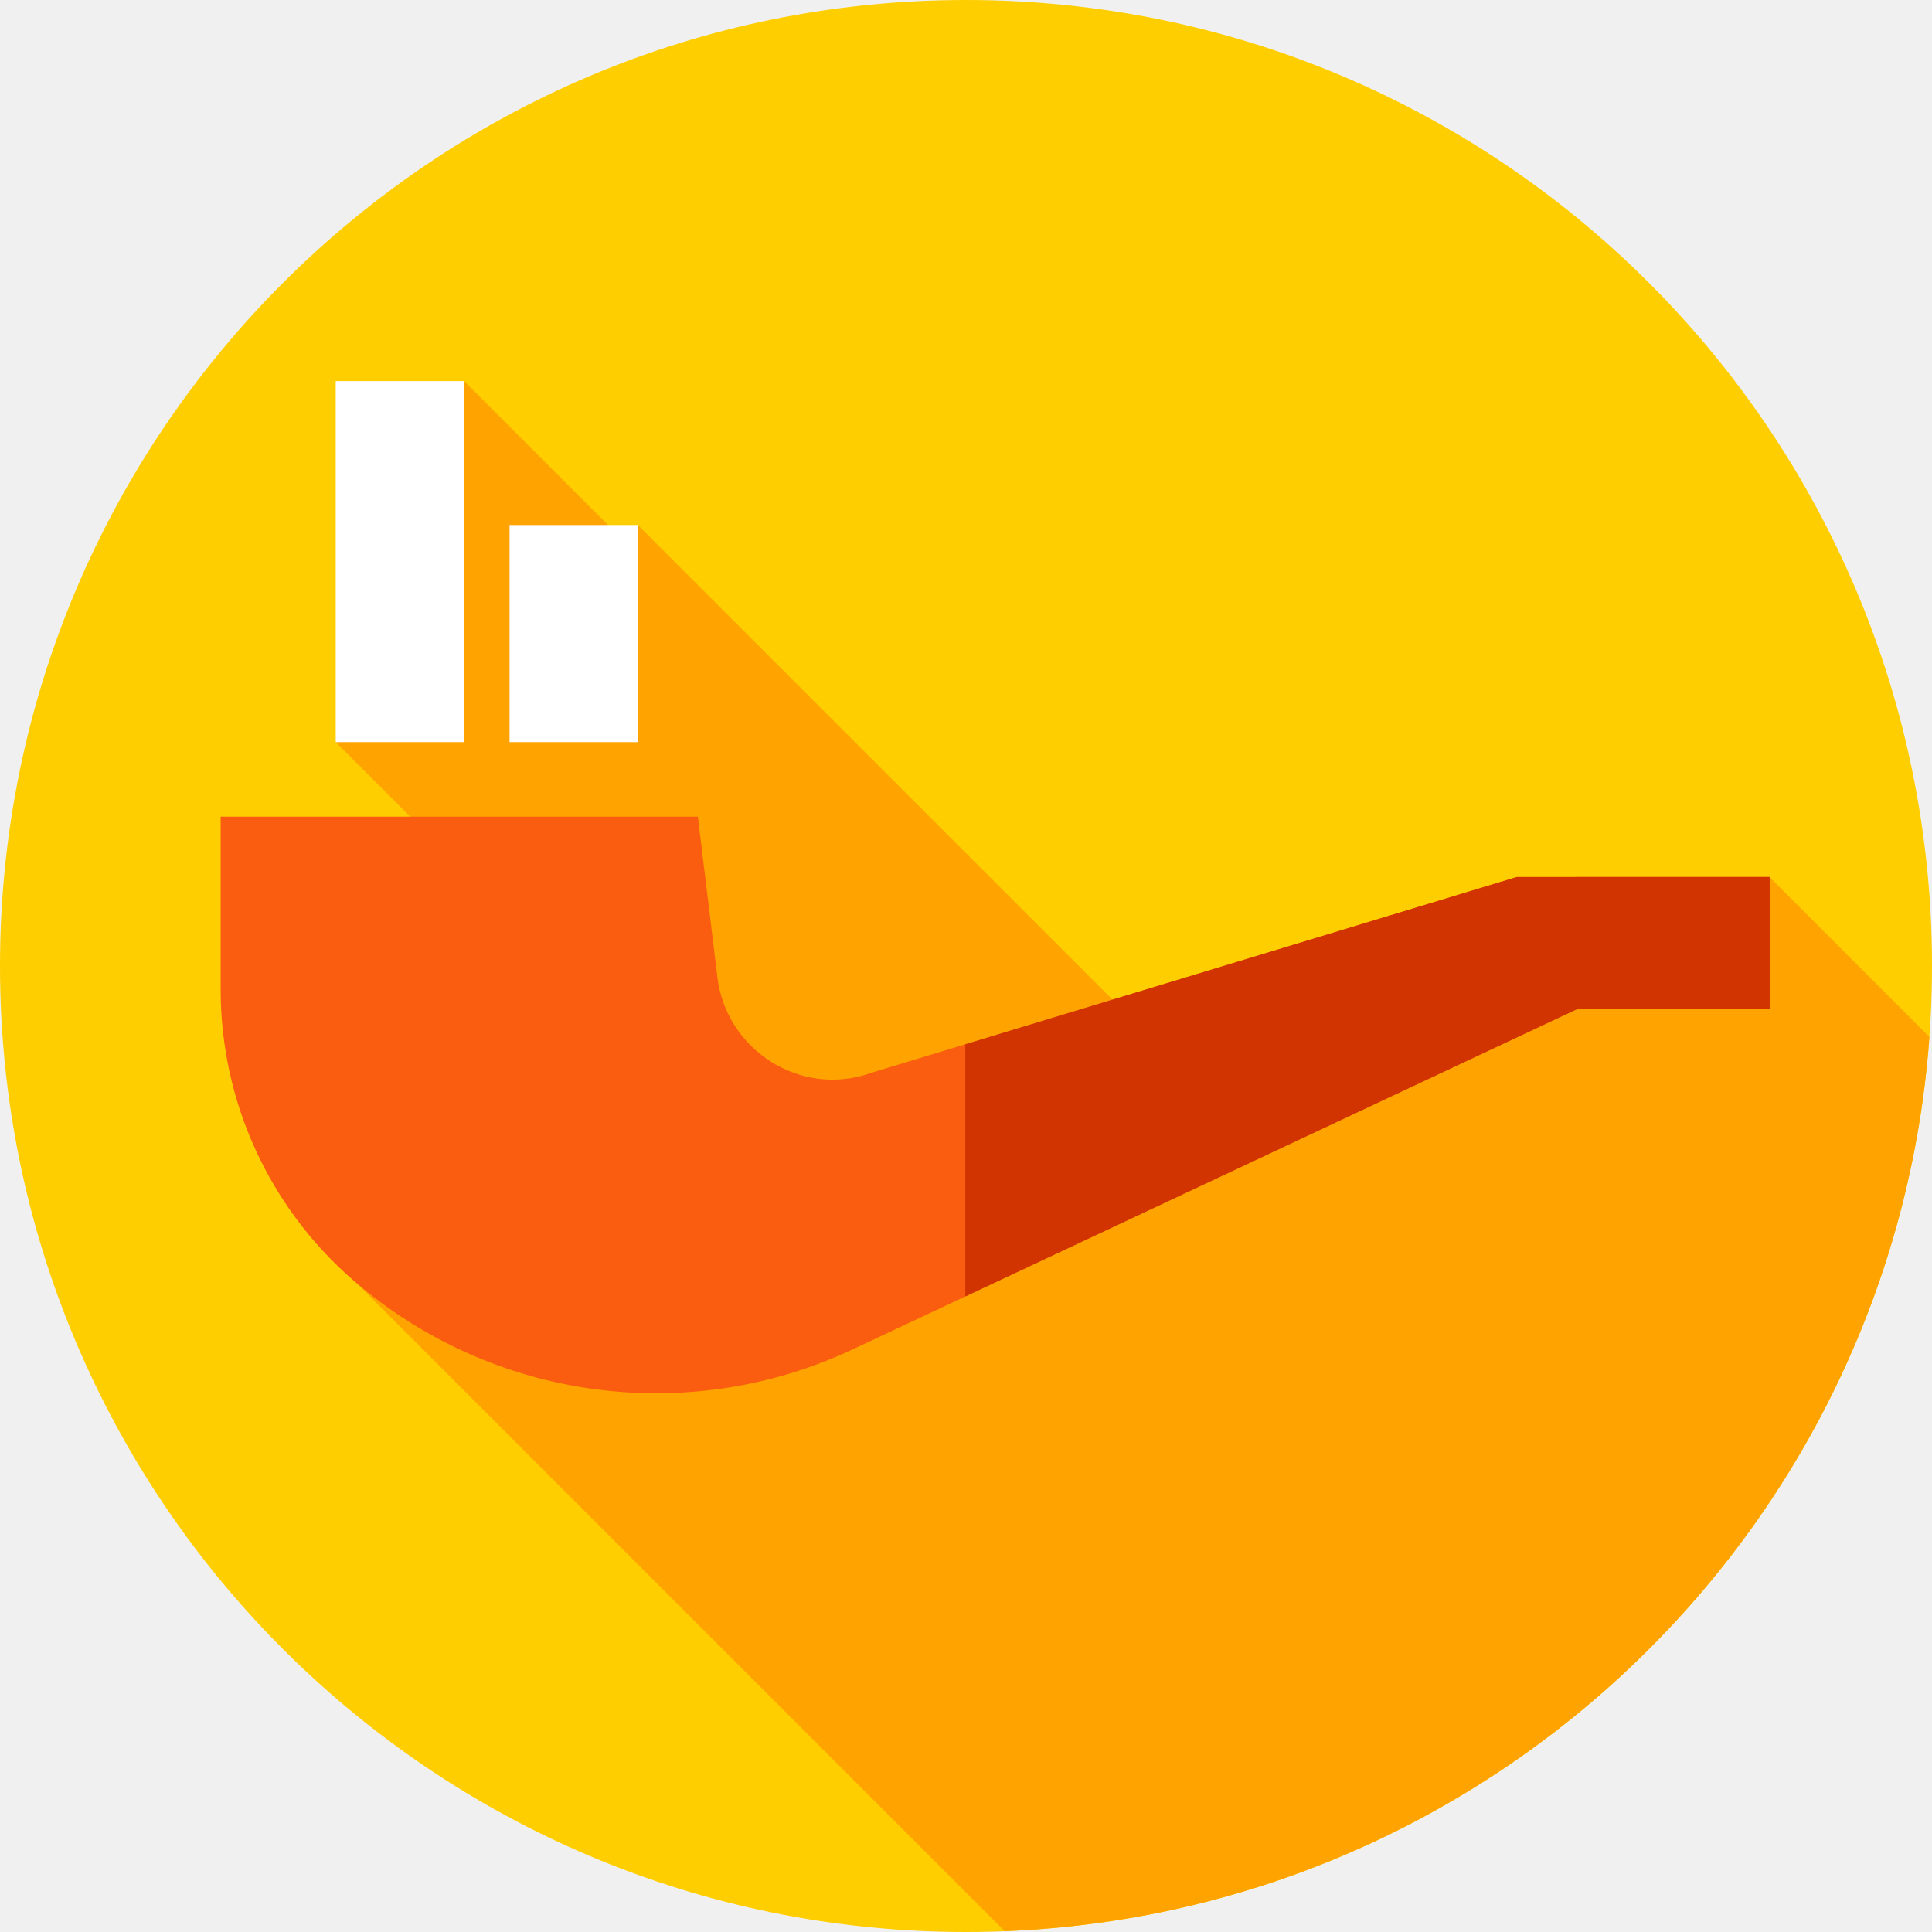
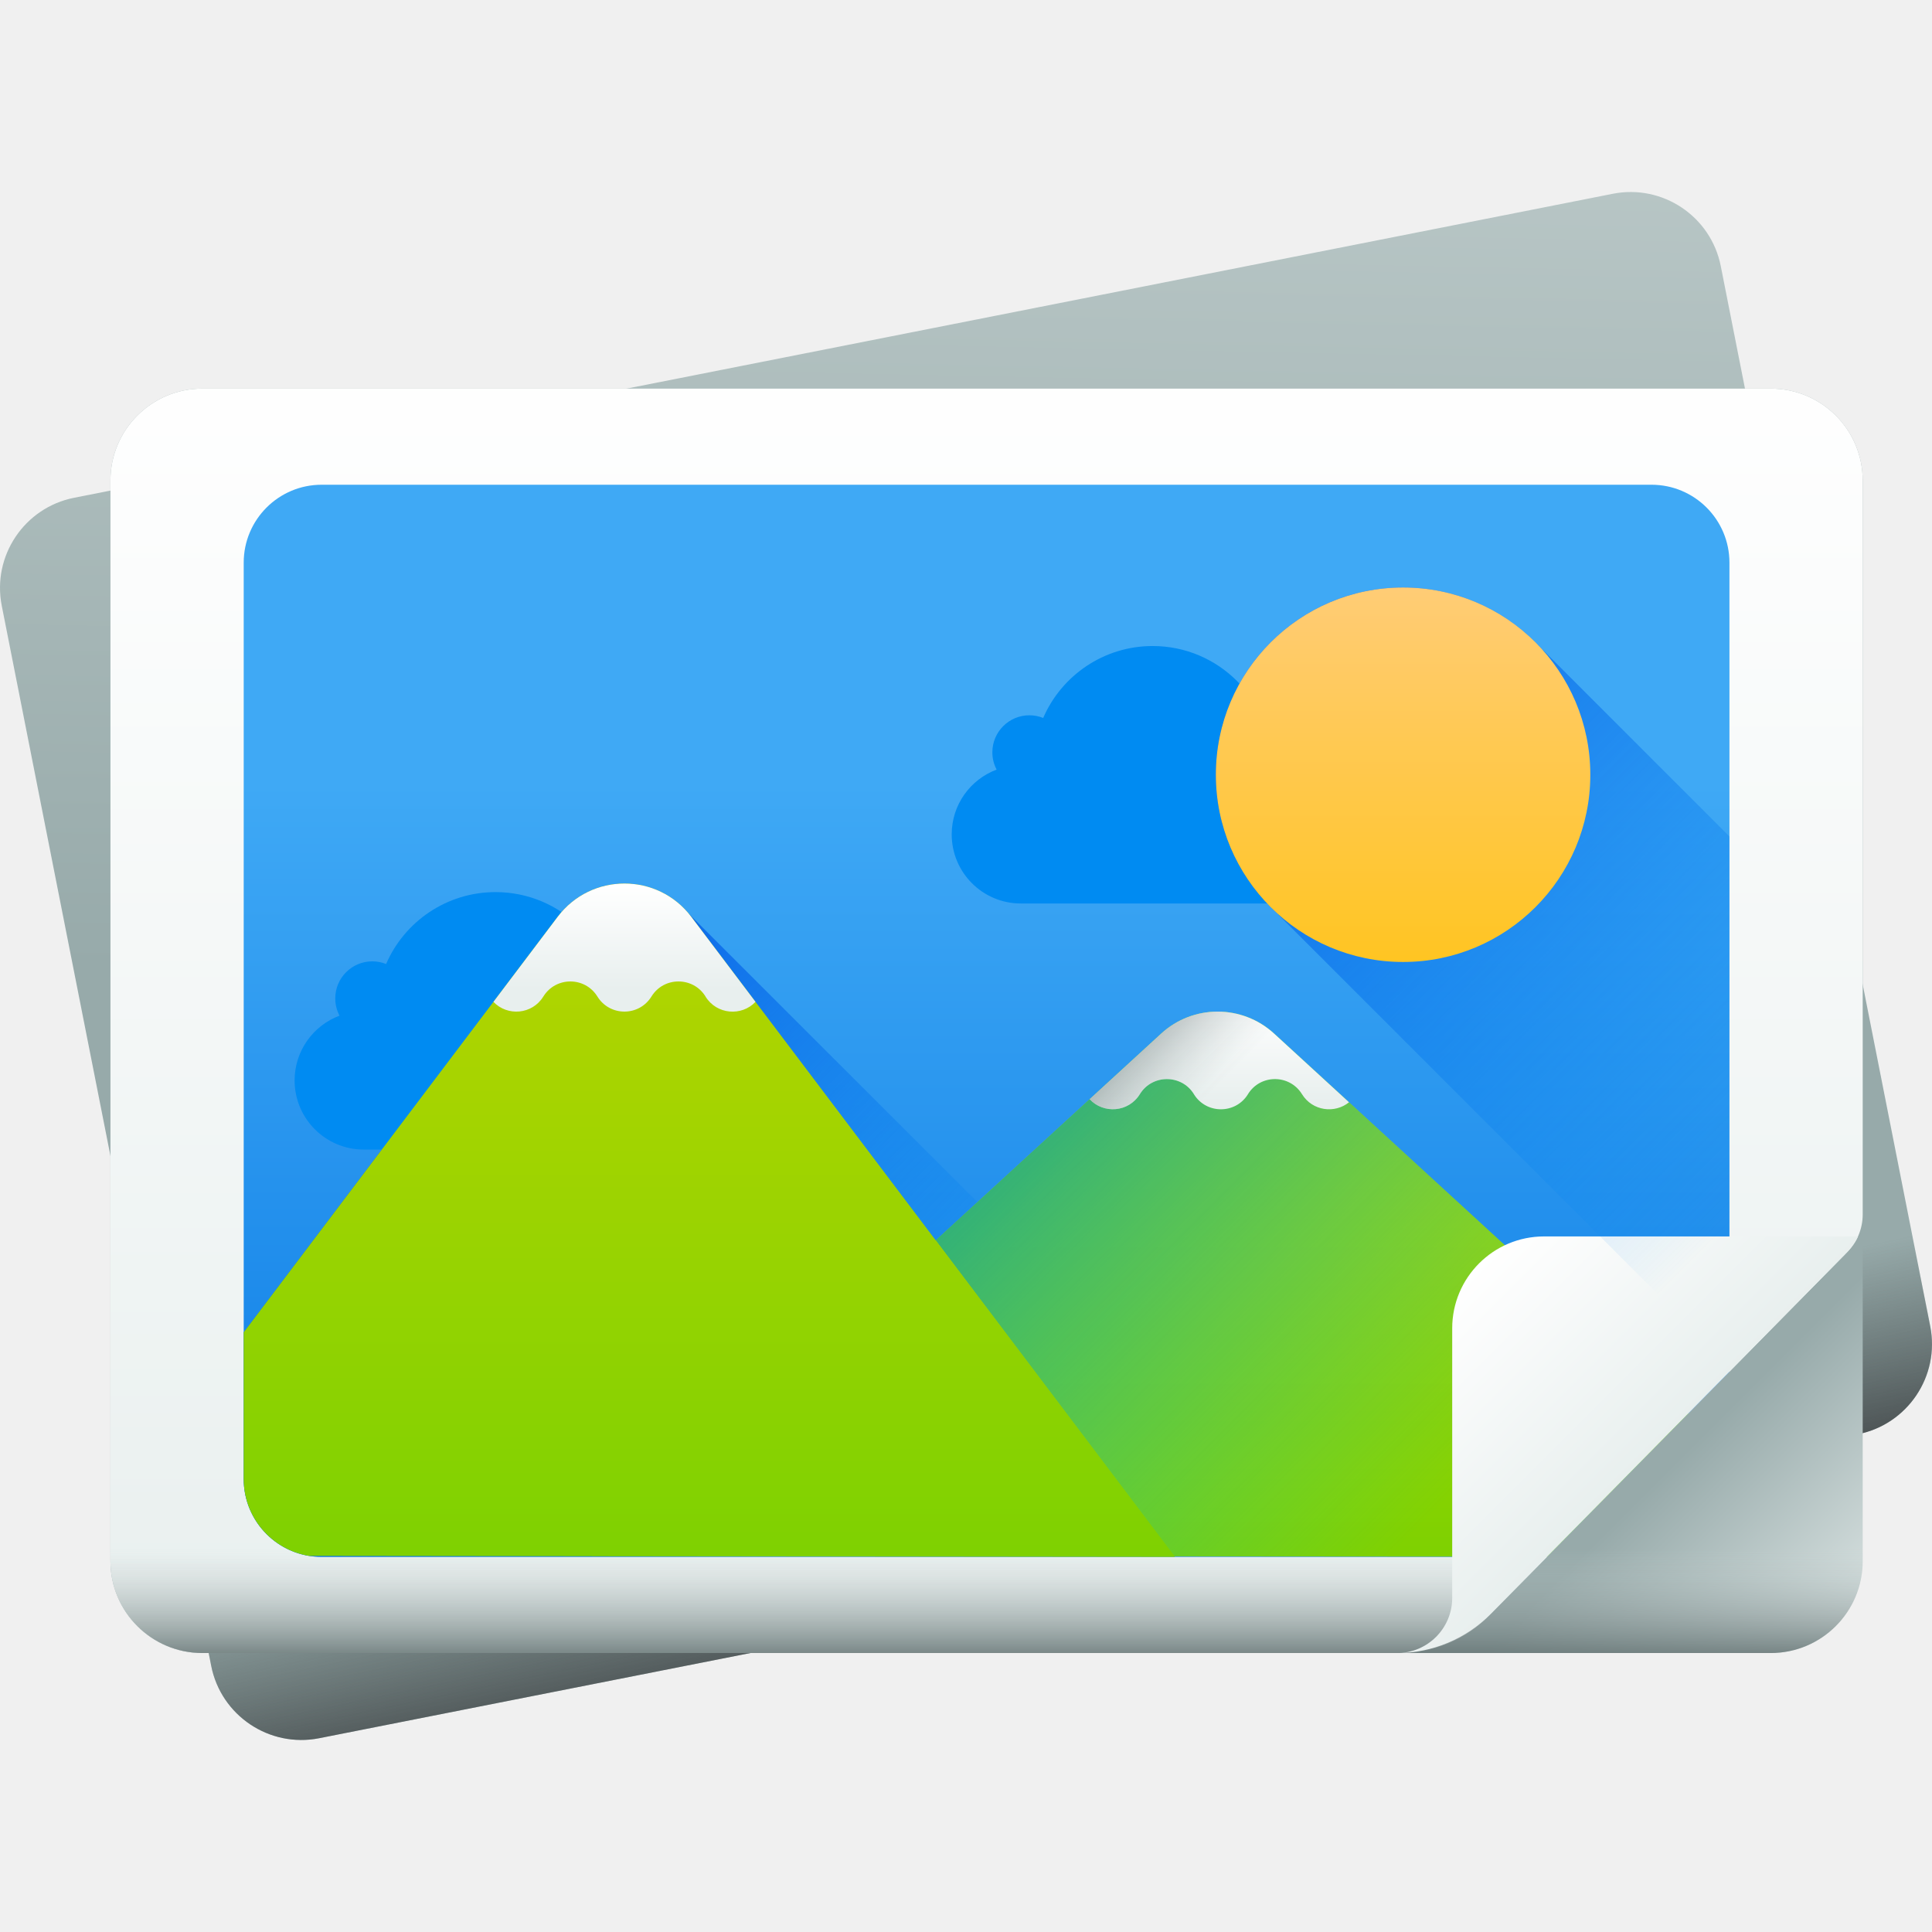
- <svg xmlns="http://www.w3.org/2000/svg" version="1.1" id="Capa_1" x="0px" y="0px" viewBox="0 0 512 512" style="enable-background:new 0 0 512 512;" xml:space="preserve" width="512" height="512">
+ <svg xmlns="http://www.w3.org/2000/svg" version="1.1" id="Capa_1" x="0px" y="0px" viewBox="0 0 512 512" style="enable-background:new 0 0 512 512;" xml:space="preserve">
+   <linearGradient id="SVGID_1_" gradientUnits="userSpaceOnUse" x1="236.838" y1="277.837" x2="247.188" y2="787.517" gradientTransform="matrix(1.0667 0 0 -1.0667 3.2667 557.5332)">
+     <stop offset="0" style="stop-color:#97AAAA" />
+     <stop offset="1" style="stop-color:#E8EFEE" />
+   </linearGradient>
+   <path style="fill:url(#SVGID_1_);" d="M456.025,70.524l55.506,280.949c2.606,13.189-5.984,26.007-19.172,28.613L84.584,460.648  c-13.189,2.606-26.007-5.984-28.613-19.172L0.466,160.527c-2.606-13.189,5.984-26.007,19.172-28.613l407.774-80.562  C440.601,48.746,453.419,57.335,456.025,70.524z" />
+   <linearGradient id="SVGID_2_" gradientUnits="userSpaceOnUse" x1="260.402" y1="171.218" x2="273.462" y2="109.188" gradientTransform="matrix(1.0667 0 0 -1.0667 3.2667 557.5332)">
+     <stop offset="0" style="stop-color:#363F3E;stop-opacity:0" />
+     <stop offset="1" style="stop-color:#303033" />
+   </linearGradient>
+   <path style="fill:url(#SVGID_2_);" d="M492.357,380.089L84.586,460.644c-13.188,2.612-26.004-5.979-28.617-19.167l-3.657-18.516  c4.005,1.253,8.382,1.555,12.794,0.685L456.021,70.519l55.515,280.953C514.136,364.66,505.545,377.476,492.357,380.089z" />
+   <linearGradient id="SVGID_3_" gradientUnits="userSpaceOnUse" x1="382.349" y1="128.739" x2="433.749" y2="77.329" gradientTransform="matrix(1.0667 0 0 -1.0667 3.2667 557.5332)">
+     <stop offset="0" style="stop-color:#97AAAA" />
+     <stop offset="1" style="stop-color:#E8EFEE" />
+   </linearGradient>
+   <path style="fill:url(#SVGID_3_);" d="M493.635,127.339v286.38c0,13.444-10.911,24.355-24.355,24.355H53.624  c-13.444,0-24.355-10.911-24.355-24.355v-286.38c0-13.444,10.911-24.355,24.355-24.355H469.28  C482.724,102.984,493.635,113.894,493.635,127.339z" />
+   <linearGradient id="SVGID_4_" gradientUnits="userSpaceOnUse" x1="242.049" y1="436.027" x2="242.049" y2="103.117" gradientTransform="matrix(1.0667 0 0 -1.0667 3.2667 557.5332)">
+     <stop offset="0" style="stop-color:#FFFFFF" />
+     <stop offset="1" style="stop-color:#E8EFEE" />
+   </linearGradient>
+   <path style="fill:url(#SVGID_4_);" d="M371.032,438.074H53.624c-13.451,0-24.355-10.905-24.355-24.355v-286.38  c0-13.451,10.905-24.355,24.355-24.355H469.28c13.451,0,24.355,10.905,24.355,24.355v194.51c0,3.727-1.467,7.305-4.082,9.959  l-95.005,96.423C388.343,434.528,379.872,438.074,371.032,438.074z" />
+   <linearGradient id="SVGID_5_" gradientUnits="userSpaceOnUse" x1="242.049" y1="328.107" x2="242.049" y2="85.727" gradientTransform="matrix(1.0667 0 0 -1.0667 3.2667 557.5332)">
+     <stop offset="0" style="stop-color:#3FA9F5" />
+     <stop offset="1" style="stop-color:#0071E2" />
+   </linearGradient>
+   <path style="fill:url(#SVGID_5_);" d="M458.32,149.114v214.398c-16.218,16.462-35.42,35.941-48.364,49.084H85.237  c-11.401,0-20.653-9.252-20.653-20.653V149.114c0-11.401,9.252-20.653,20.653-20.653h352.43  C449.068,128.461,458.32,137.713,458.32,149.114z" />
+   <linearGradient id="SVGID_6_" gradientUnits="userSpaceOnUse" x1="242.049" y1="137.937" x2="242.049" y2="107.847" gradientTransform="matrix(1.0667 0 0 -1.0667 3.2667 557.5332)">
+     <stop offset="0" style="stop-color:#C2CECE;stop-opacity:0" />
+     <stop offset="0.179" style="stop-color:#AFBCBC;stop-opacity:0.179" />
+     <stop offset="1" style="stop-color:#5B6A6A" />
+   </linearGradient>
+   <path style="fill:url(#SVGID_6_);" d="M493.635,394.235v19.484c0,13.444-10.911,24.355-24.355,24.355H53.624  c-13.444,0-24.355-10.911-24.355-24.355v-19.484H493.635z" />
+   <linearGradient id="SVGID_7_" gradientUnits="userSpaceOnUse" x1="232.215" y1="164.095" x2="99.335" y2="296.965" gradientTransform="matrix(1.0667 0 0 -1.0667 3.2667 557.5332)">
+     <stop offset="1.000000e-004" style="stop-color:#008BF2;stop-opacity:0" />
+     <stop offset="1" style="stop-color:#0046E2" />
+   </linearGradient>
+   <path style="fill:url(#SVGID_7_);" d="M64.705,394.143c0.064,0.605,0.158,1.2,0.273,1.788c0.021,0.109,0.043,0.218,0.066,0.326  c0.123,0.578,0.269,1.148,0.439,1.708c0.03,0.098,0.063,0.195,0.095,0.293c0.183,0.571,0.385,1.133,0.615,1.681  c0.021,0.05,0.045,0.097,0.066,0.147c0.226,0.525,0.475,1.037,0.741,1.538c0.039,0.075,0.077,0.151,0.117,0.226  c0.273,0.498,0.571,0.98,0.882,1.452c0.07,0.107,0.14,0.213,0.212,0.318c0.31,0.451,0.638,0.89,0.982,1.313  c0.086,0.106,0.175,0.21,0.262,0.315c0.354,0.419,0.721,0.828,1.106,1.217c0.081,0.081,0.165,0.159,0.247,0.239  c0.364,0.356,0.74,0.699,1.13,1.027c0.075,0.063,0.145,0.129,0.221,0.191c3.562,2.918,8.113,4.672,13.074,4.672h324.719  c10.13-10.285,24.091-24.449,37.457-38.014L337.691,273.928c-8.48-7.779-21.501-7.779-29.981,0l-48.684,44.66l-76.543-76.499  c-9.07-10.86-26.039-10.575-34.686,0.868L64.584,353.074v38.867c0,0.655,0.038,1.3,0.098,1.94  C64.69,393.968,64.695,394.056,64.705,394.143z" />
+   <linearGradient id="SVGID_8_" gradientUnits="userSpaceOnUse" x1="280.19" y1="297.987" x2="280.19" y2="127.607" gradientTransform="matrix(1.0667 0 0 -1.0667 3.2667 557.5332)">
+     <stop offset="0" style="stop-color:#C2D600" />
+     <stop offset="1" style="stop-color:#7BD101" />
+   </linearGradient>
+   <path style="fill:url(#SVGID_8_);" d="M447.418,374.586c-13.35,13.536-27.281,27.676-37.405,37.95l-98.748-0.081l-154.413-0.128  l91.132-83.609l59.726-54.789c8.48-7.779,21.501-7.779,29.981,0L447.418,374.586z" />
+   <linearGradient id="SVGID_9_" gradientUnits="userSpaceOnUse" x1="356.296" y1="150.037" x2="224.036" y2="282.297" gradientTransform="matrix(1.0667 0 0 -1.0667 3.2667 557.5332)">
+     <stop offset="1.000000e-004" style="stop-color:#1ACEB8;stop-opacity:0" />
+     <stop offset="1" style="stop-color:#04959C" />
+   </linearGradient>
+   <path style="fill:url(#SVGID_9_);" d="M337.691,273.928c-8.48-7.779-21.501-7.779-29.981,0l-59.726,54.789l63.281,83.737  l98.748,0.081c10.123-10.274,24.054-24.414,37.405-37.95L337.691,273.928z" />
+   <linearGradient id="SVGID_10_" gradientUnits="userSpaceOnUse" x1="299.884" y1="273.327" x2="299.884" y2="248.977" gradientTransform="matrix(1.0667 0 0 -1.0667 3.2667 557.5332)">
+     <stop offset="0" style="stop-color:#FFFFFF" />
+     <stop offset="1" style="stop-color:#E8EFEE" />
+   </linearGradient>
+   <path style="fill:url(#SVGID_10_);" d="M357.506,292.114c-3.761,3.053-9.682,2.345-12.457-2.137l-0.012-0.012  c-3.285-5.329-11.028-5.329-14.314,0v0.012c-3.285,5.329-11.04,5.329-14.325,0v-0.012c-1.637-2.67-4.4-3.994-7.163-3.994  s-5.526,1.324-7.163,3.994c-2.983,4.841-9.647,5.282-13.293,1.335l18.934-17.367c8.475-7.79,21.5-7.79,29.974,0L357.506,292.114z" />
+   <linearGradient id="SVGID_11_" gradientUnits="userSpaceOnUse" x1="297.726" y1="251.366" x2="272.596" y2="276.496" gradientTransform="matrix(1.0667 0 0 -1.0667 3.2667 557.5332)">
+     <stop offset="0" style="stop-color:#C2CECE;stop-opacity:0" />
+     <stop offset="0.179" style="stop-color:#AFBCBC;stop-opacity:0.179" />
+     <stop offset="1" style="stop-color:#5B6A6A" />
+   </linearGradient>
+   <path style="fill:url(#SVGID_11_);" d="M357.506,292.114c-3.761,3.053-9.682,2.345-12.457-2.137l-0.012-0.012  c-3.285-5.329-11.028-5.329-14.314,0v0.012c-3.285,5.329-11.04,5.329-14.325,0v-0.012c-1.637-2.67-4.4-3.994-7.163-3.994  s-5.526,1.324-7.163,3.994c-2.983,4.841-9.647,5.282-13.293,1.335l18.934-17.367c8.475-7.79,21.5-7.79,29.974,0L357.506,292.114z" />
+   <path style="fill:#008BF2;" d="M163.096,271.861c-0.14,0-0.277,0.007-0.416,0.011c0.155-1.267,0.236-2.557,0.236-3.866  c0-17.447-14.144-31.59-31.59-31.59c-12.994,0-24.155,7.846-29.006,19.059c-1.13-0.453-2.363-0.705-3.654-0.705  c-5.423,0-9.819,4.396-9.819,9.819c0,1.652,0.41,3.209,1.132,4.575c-6.953,2.599-11.904,9.301-11.904,17.161  c0,10.116,8.202,18.318,18.318,18.318h66.704c9.052,0,16.39-7.338,16.39-16.39S172.148,271.861,163.096,271.861z" />
+   <linearGradient id="SVGID_12_" gradientUnits="userSpaceOnUse" x1="173.167" y1="336.077" x2="173.167" y2="125.587" gradientTransform="matrix(1.0667 0 0 -1.0667 3.2667 557.5332)">
+     <stop offset="0" style="stop-color:#C2D600" />
+     <stop offset="1" style="stop-color:#7BD101" />
+   </linearGradient>
+   <path style="fill:url(#SVGID_12_);" d="M311.371,412.594l-229.455-0.267c-9.821-1.59-17.332-10.112-17.332-20.386v-38.867  l83.214-110.116c8.873-11.741,26.512-11.741,35.385,0.001l64.803,85.759l63.281,83.737L311.371,412.594z" />
+   <linearGradient id="SVGID_13_" gradientUnits="userSpaceOnUse" x1="152.086" y1="302.717" x2="152.086" y2="276.947" gradientTransform="matrix(1.0667 0 0 -1.0667 3.2667 557.5332)">
+     <stop offset="0" style="stop-color:#FFFFFF" />
+     <stop offset="1" style="stop-color:#E8EFEE" />
+   </linearGradient>
+   <path style="fill:url(#SVGID_13_);" d="M200.214,265.506c-3.668,3.877-10.274,3.402-13.246-1.405v-0.023  c-1.649-2.658-4.4-3.982-7.163-3.982s-5.515,1.324-7.163,3.994c-1.648,2.658-4.4,3.994-7.163,3.994s-5.515-1.335-7.163-3.994  c-1.648-2.658-4.4-3.994-7.163-3.994s-5.515,1.335-7.163,3.994c-2.96,4.806-9.542,5.282-13.222,1.417l17.03-22.545  c8.869-11.748,26.515-11.748,35.385,0L200.214,265.506z" />
+   <linearGradient id="SVGID_14_" gradientUnits="userSpaceOnUse" x1="360.327" y1="204.721" x2="405.322" y2="159.716" gradientTransform="matrix(1.0667 0 0 -1.0667 3.2667 557.5332)">
+     <stop offset="0" style="stop-color:#FFFFFF" />
+     <stop offset="1" style="stop-color:#E8EFEE" />
+   </linearGradient>
+   <path style="fill:url(#SVGID_14_);" d="M492.387,327.665c0,0-0.72,2.038-3.553,4.871c-1.052,1.052-93.729,95.129-93.729,95.129  c-6.561,6.659-15.52,10.41-24.869,10.41l0,0l0,0c8.07,0,14.613-6.542,14.613-14.613V352.02c0-13.451,10.905-24.355,24.355-24.355  L492.387,327.665L492.387,327.665z" />
+   <path style="fill:#008BF2;" d="M337.233,206.65c-0.14,0-0.277,0.007-0.416,0.011c0.155-1.267,0.236-2.557,0.236-3.866  c0-17.447-14.144-31.59-31.59-31.59c-12.994,0-24.155,7.846-29.006,19.059c-1.13-0.453-2.363-0.705-3.654-0.705  c-5.423,0-9.819,4.396-9.819,9.819c0,1.652,0.41,3.209,1.132,4.575c-6.953,2.599-11.904,9.301-11.904,17.161  c0,10.116,8.202,18.318,18.318,18.318h66.704c9.052,0,16.39-7.338,16.39-16.39S346.286,206.65,337.233,206.65z" />
+   <linearGradient id="SVGID_15_" gradientUnits="userSpaceOnUse" x1="441.948" y1="233.788" x2="282.638" y2="393.088" gradientTransform="matrix(1.0667 0 0 -1.0667 3.2667 557.5332)">
+     <stop offset="1.000000e-004" style="stop-color:#008BF2;stop-opacity:0" />
+     <stop offset="1" style="stop-color:#0046E2" />
+   </linearGradient>
+   <path style="fill:url(#SVGID_15_);" d="M458.32,221.675l-50.558-50.558c-9.039-9.494-21.79-15.422-35.934-15.422  c-27.405,0-49.621,22.217-49.621,49.621c0,14.144,5.927,26.895,15.422,35.934L458.32,361.941L458.32,221.675L458.32,221.675z" />
+   <linearGradient id="SVGID_16_" gradientUnits="userSpaceOnUse" x1="345.527" y1="410.827" x2="345.527" y2="245.337" gradientTransform="matrix(1.0667 0 0 -1.0667 3.2667 557.5332)">
+     <stop offset="0" style="stop-color:#FFCF95" />
+     <stop offset="0.427" style="stop-color:#FFC954" />
+     <stop offset="1" style="stop-color:#FFC200" />
+   </linearGradient>
+   <circle style="fill:url(#SVGID_16_);" cx="371.829" cy="205.312" r="49.621" />
  <g>
-     <g>
-       <circle style="fill:#FFCE00;" cx="256" cy="256" r="256" />
-     </g>
-     <path style="fill:#FFA300;" d="M266.245,511.778c130.373-5.134,235.689-107.748,245.066-236.987l-42.37-42.37l-143.593,63.017   l-156.31-156.311l-3.273,4.654l-42.796-42.796l-34,95.681l77.683,77.683l-83.988,53.848L266.245,511.778z" />
-     <g>
-       <path style="fill:#FA5D0F;" d="M401.941,232.422l-171,51.871c-0.126,0.045-0.253,0.09-0.379,0.134    c-18.461,6.417-38.104-6.11-40.46-25.512l-5.16-42.493H58.475v45.848c0,29.621,12.881,57.778,35.292,77.147l0,0    c36.597,31.628,88.38,38.757,132.161,18.193l192.013-90.188h51v-35H401.941z" />
-     </g>
-     <g>
-       <polygon style="fill:#D13400;" points="401.941,232.422 255.81,276.749 255.81,343.575 417.941,267.422 468.941,267.422     468.941,232.422   " />
-     </g>
-     <g>
-       <rect x="417.941" y="232.422" style="fill:#D13400;" width="51" height="35" />
-     </g>
-     <g>
-       <rect x="88.969" y="100.986" style="fill:#FFFFFF;" width="34" height="95.681" />
-     </g>
-     <g>
-       <rect x="135.038" y="139.128" style="fill:#FFFFFF;" width="34" height="57.539" />
-     </g>
-   </g>
+ </g>
+   <g>
+ </g>
+   <g>
+ </g>
+   <g>
+ </g>
+   <g>
+ </g>
+   <g>
+ </g>
+   <g>
+ </g>
+   <g>
+ </g>
+   <g>
+ </g>
+   <g>
+ </g>
+   <g>
+ </g>
+   <g>
+ </g>
+   <g>
+ </g>
+   <g>
+ </g>
+   <g>
+ </g>
</svg>
